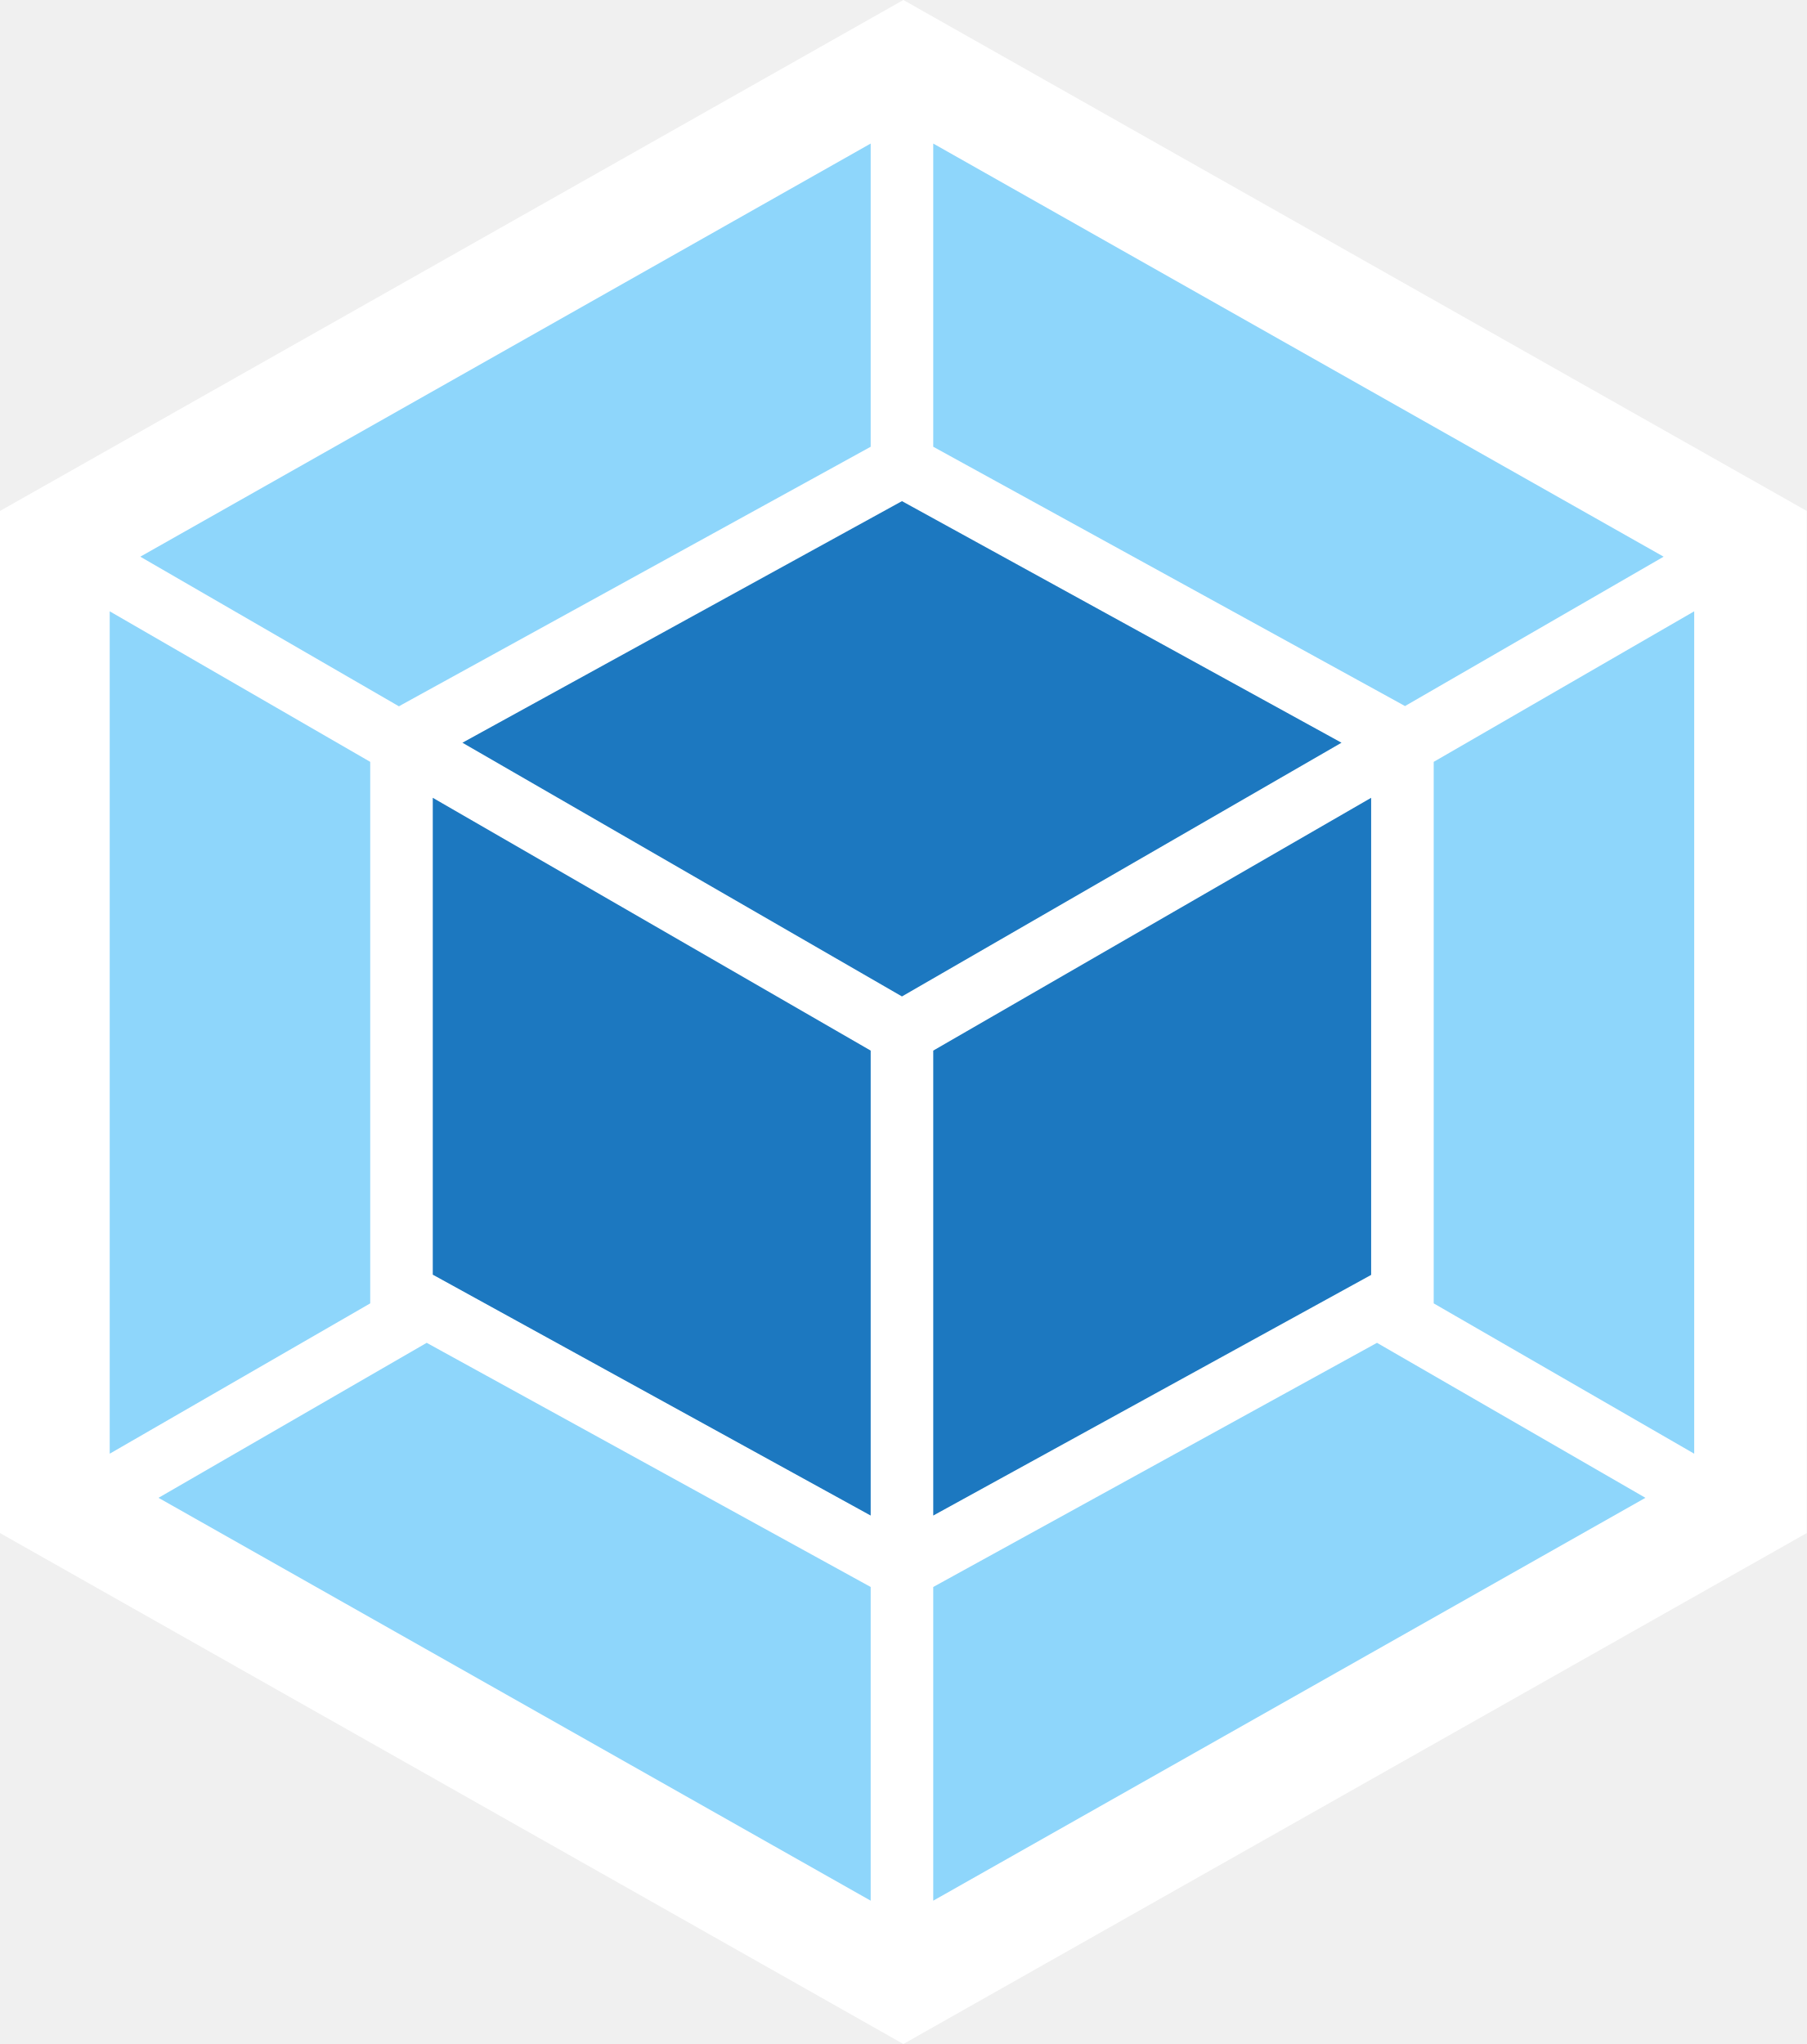
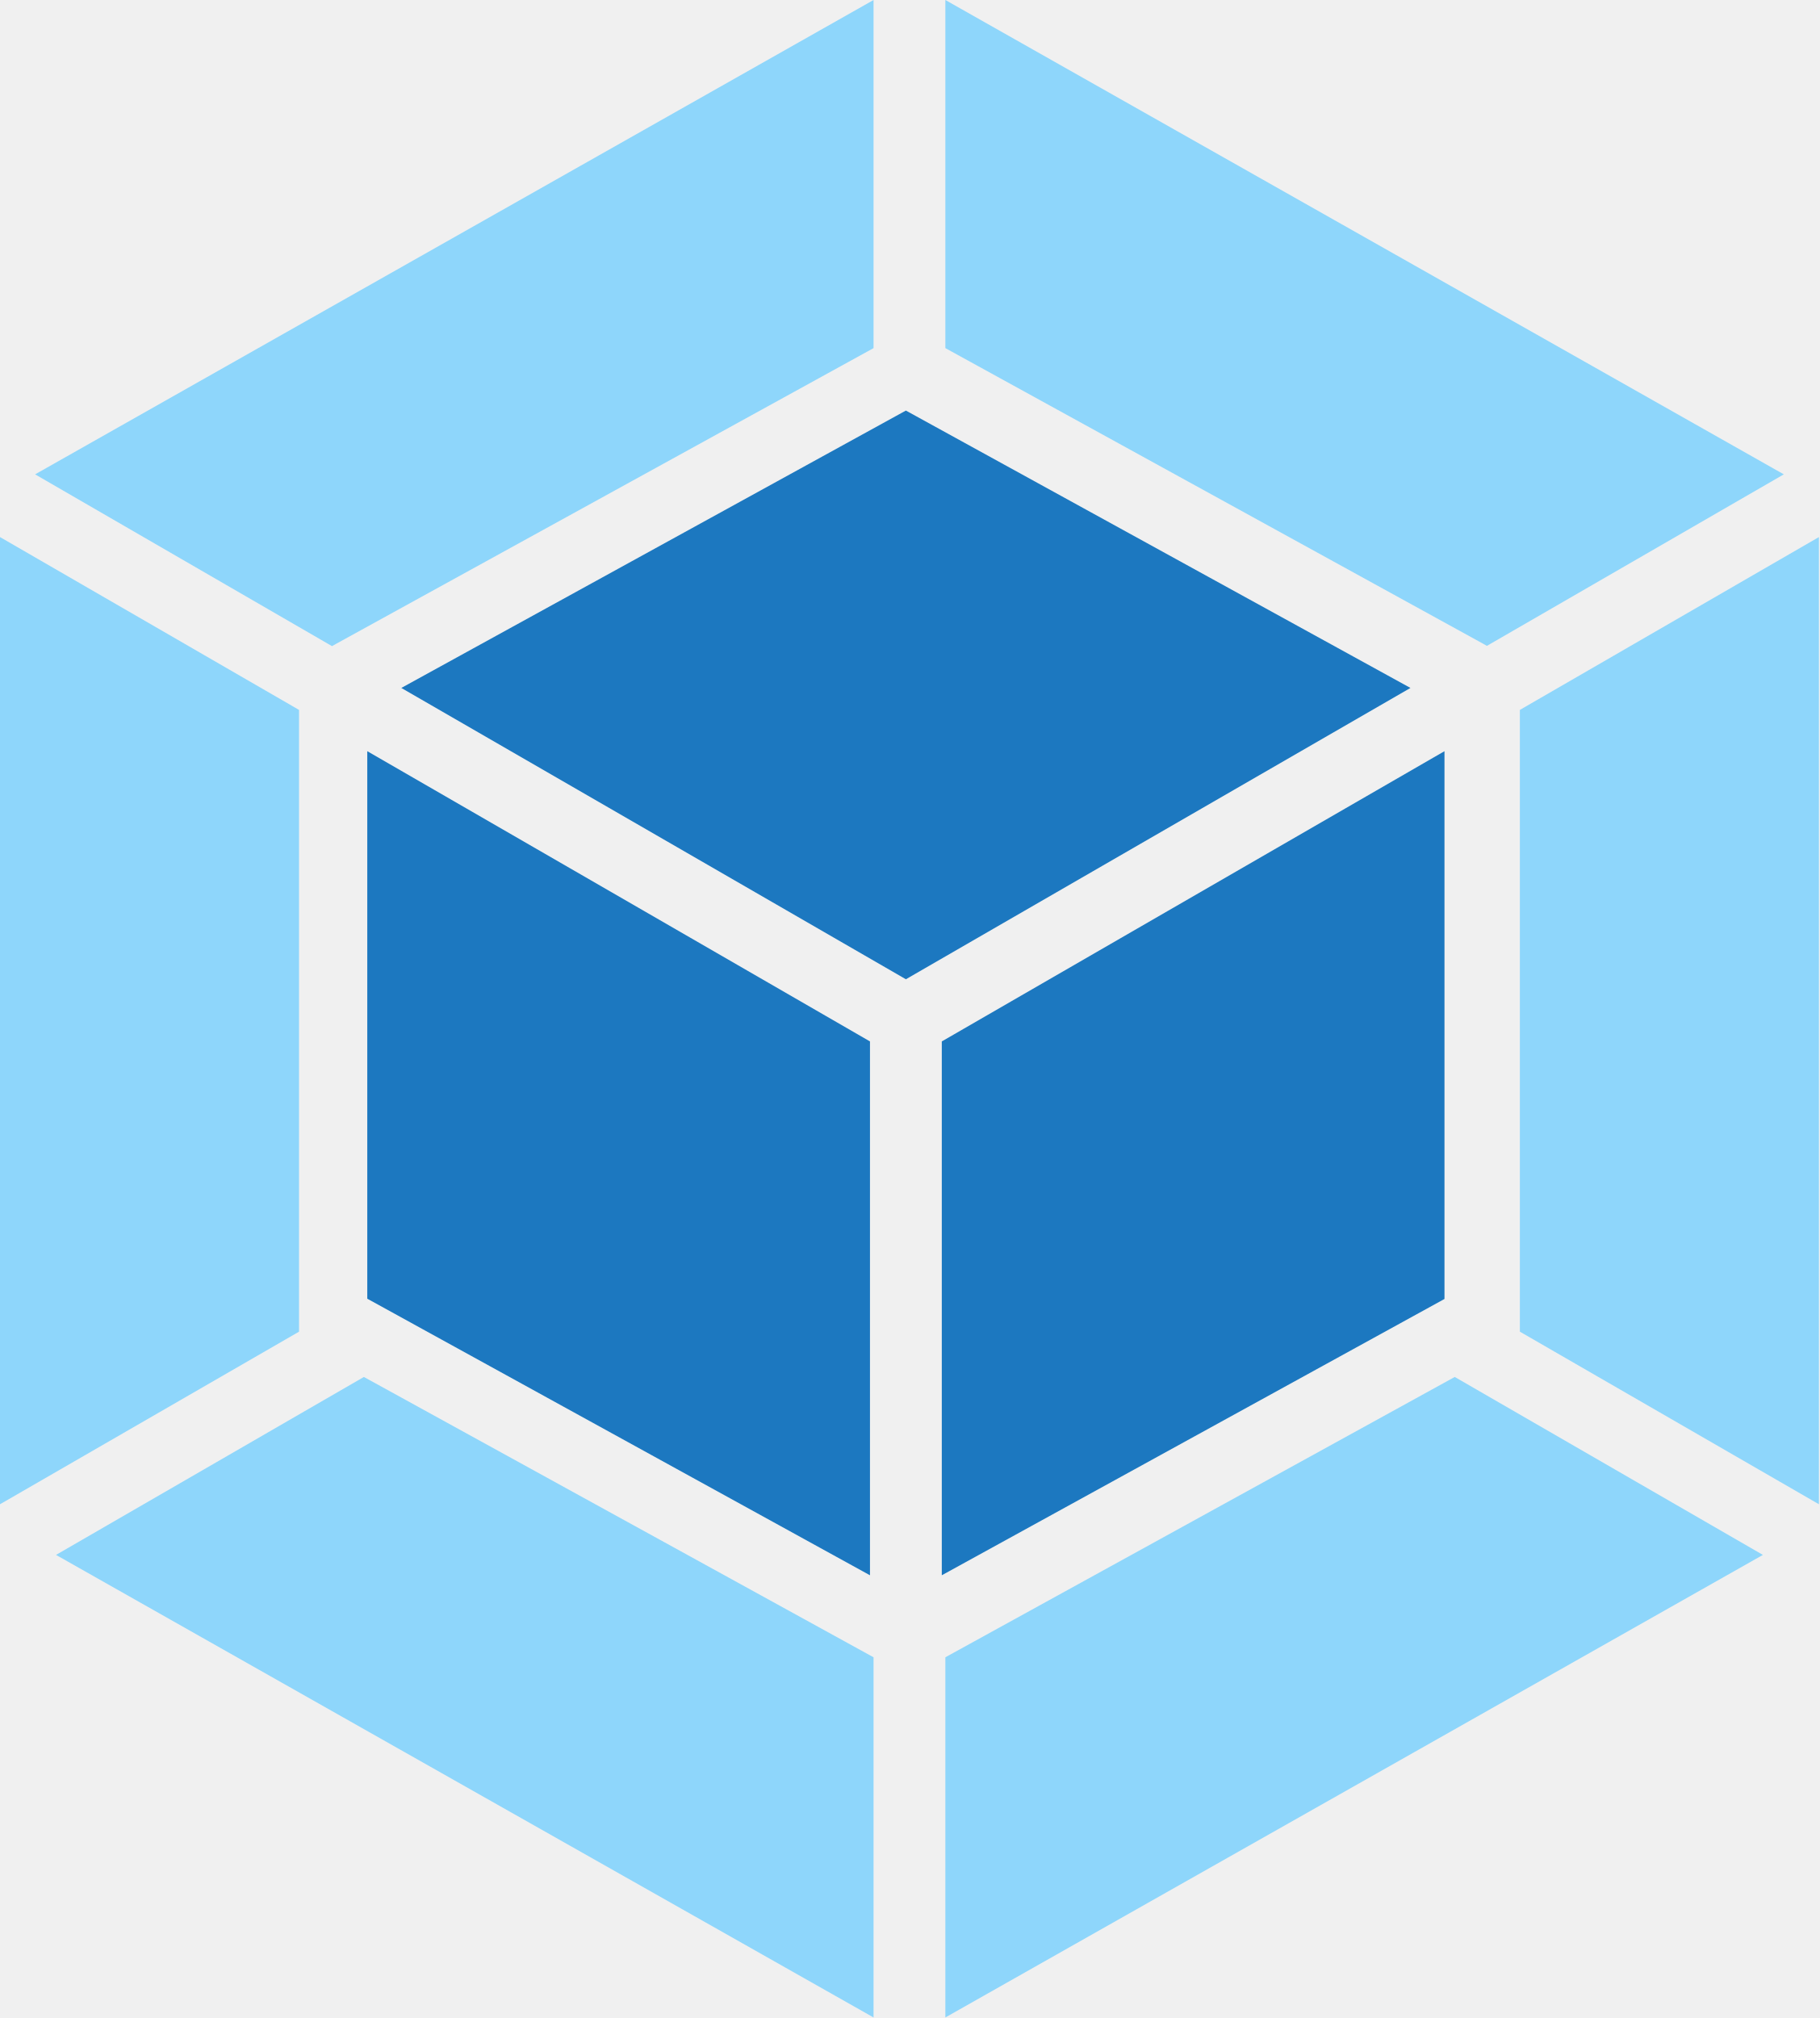
- <svg xmlns="http://www.w3.org/2000/svg" viewBox="0 0 774 875.7">
-   <path fill="#FFF" d="M387 0l387 218.9v437.9L387 875.7 0 656.8V218.9z" />
-   <path fill="#8ed6fb" d="M704.9 641.7L399.8 814.3V679.9l190.1-104.6 115 66.4zm20.9-18.9V261.9l-111.6 64.5v232l111.6 64.4zM67.9 641.7L373 814.3V679.9L182.8 575.3 67.9 641.7zM47 622.8V261.9l111.6 64.5v232L47 622.8zm13.1-384.3L373 61.5v129.9L172.5 301.7l-1.6.9-110.8-64.1zm652.6 0l-312.9-177v129.9l200.5 110.2 1.6.9 110.8-64z" />
-   <path fill="#1c78c0" d="M373 649.3L185.4 546.1V341.8L373 450.1v199.2zm26.8 0l187.6-103.1V341.8L399.8 450.1v199.2zm-13.4-207zM198.1 318.2l188.3-103.5 188.3 103.5-188.3 108.7-188.3-108.7z" />
+ <svg xmlns="http://www.w3.org/2000/svg" width="679" height="753">
+   <rect width="100%" height="100%" fill="none" />
+   <g class="currentLayer">
+     <path fill="#8ed6fb" d="M657.9 580.2l-305.1 172.6v-134.4l190.1-104.6 115 66.4zm20.9-18.9v-360.9l-111.6 64.5v232l111.6 64.4zm-657.9 18.9l305.1 172.6v-134.4l-190.2-104.6-114.9 66.4zm-20.9-18.9v-360.9l111.6 64.5v232l-111.6 64.4zm13.1-384.3l312.9-177v129.9l-200.5 110.3-1.6.9-110.8-64.1zm652.6 0l-312.9-177v129.9l200.5 110.2 1.6.9 110.8-64z" />
+     <path fill="#1c78c0" d="M324.666 587.8l-187.6-103.2v-204.3l187.6 108.3v199.2zm26.8 0l187.6-103.1v-204.4l-187.6 108.3v199.2zm-13.4-207zm-188.3-124.1l188.3-103.5 188.3 103.5-188.3 108.7-188.3-108.7z" />
+   </g>
</svg>
